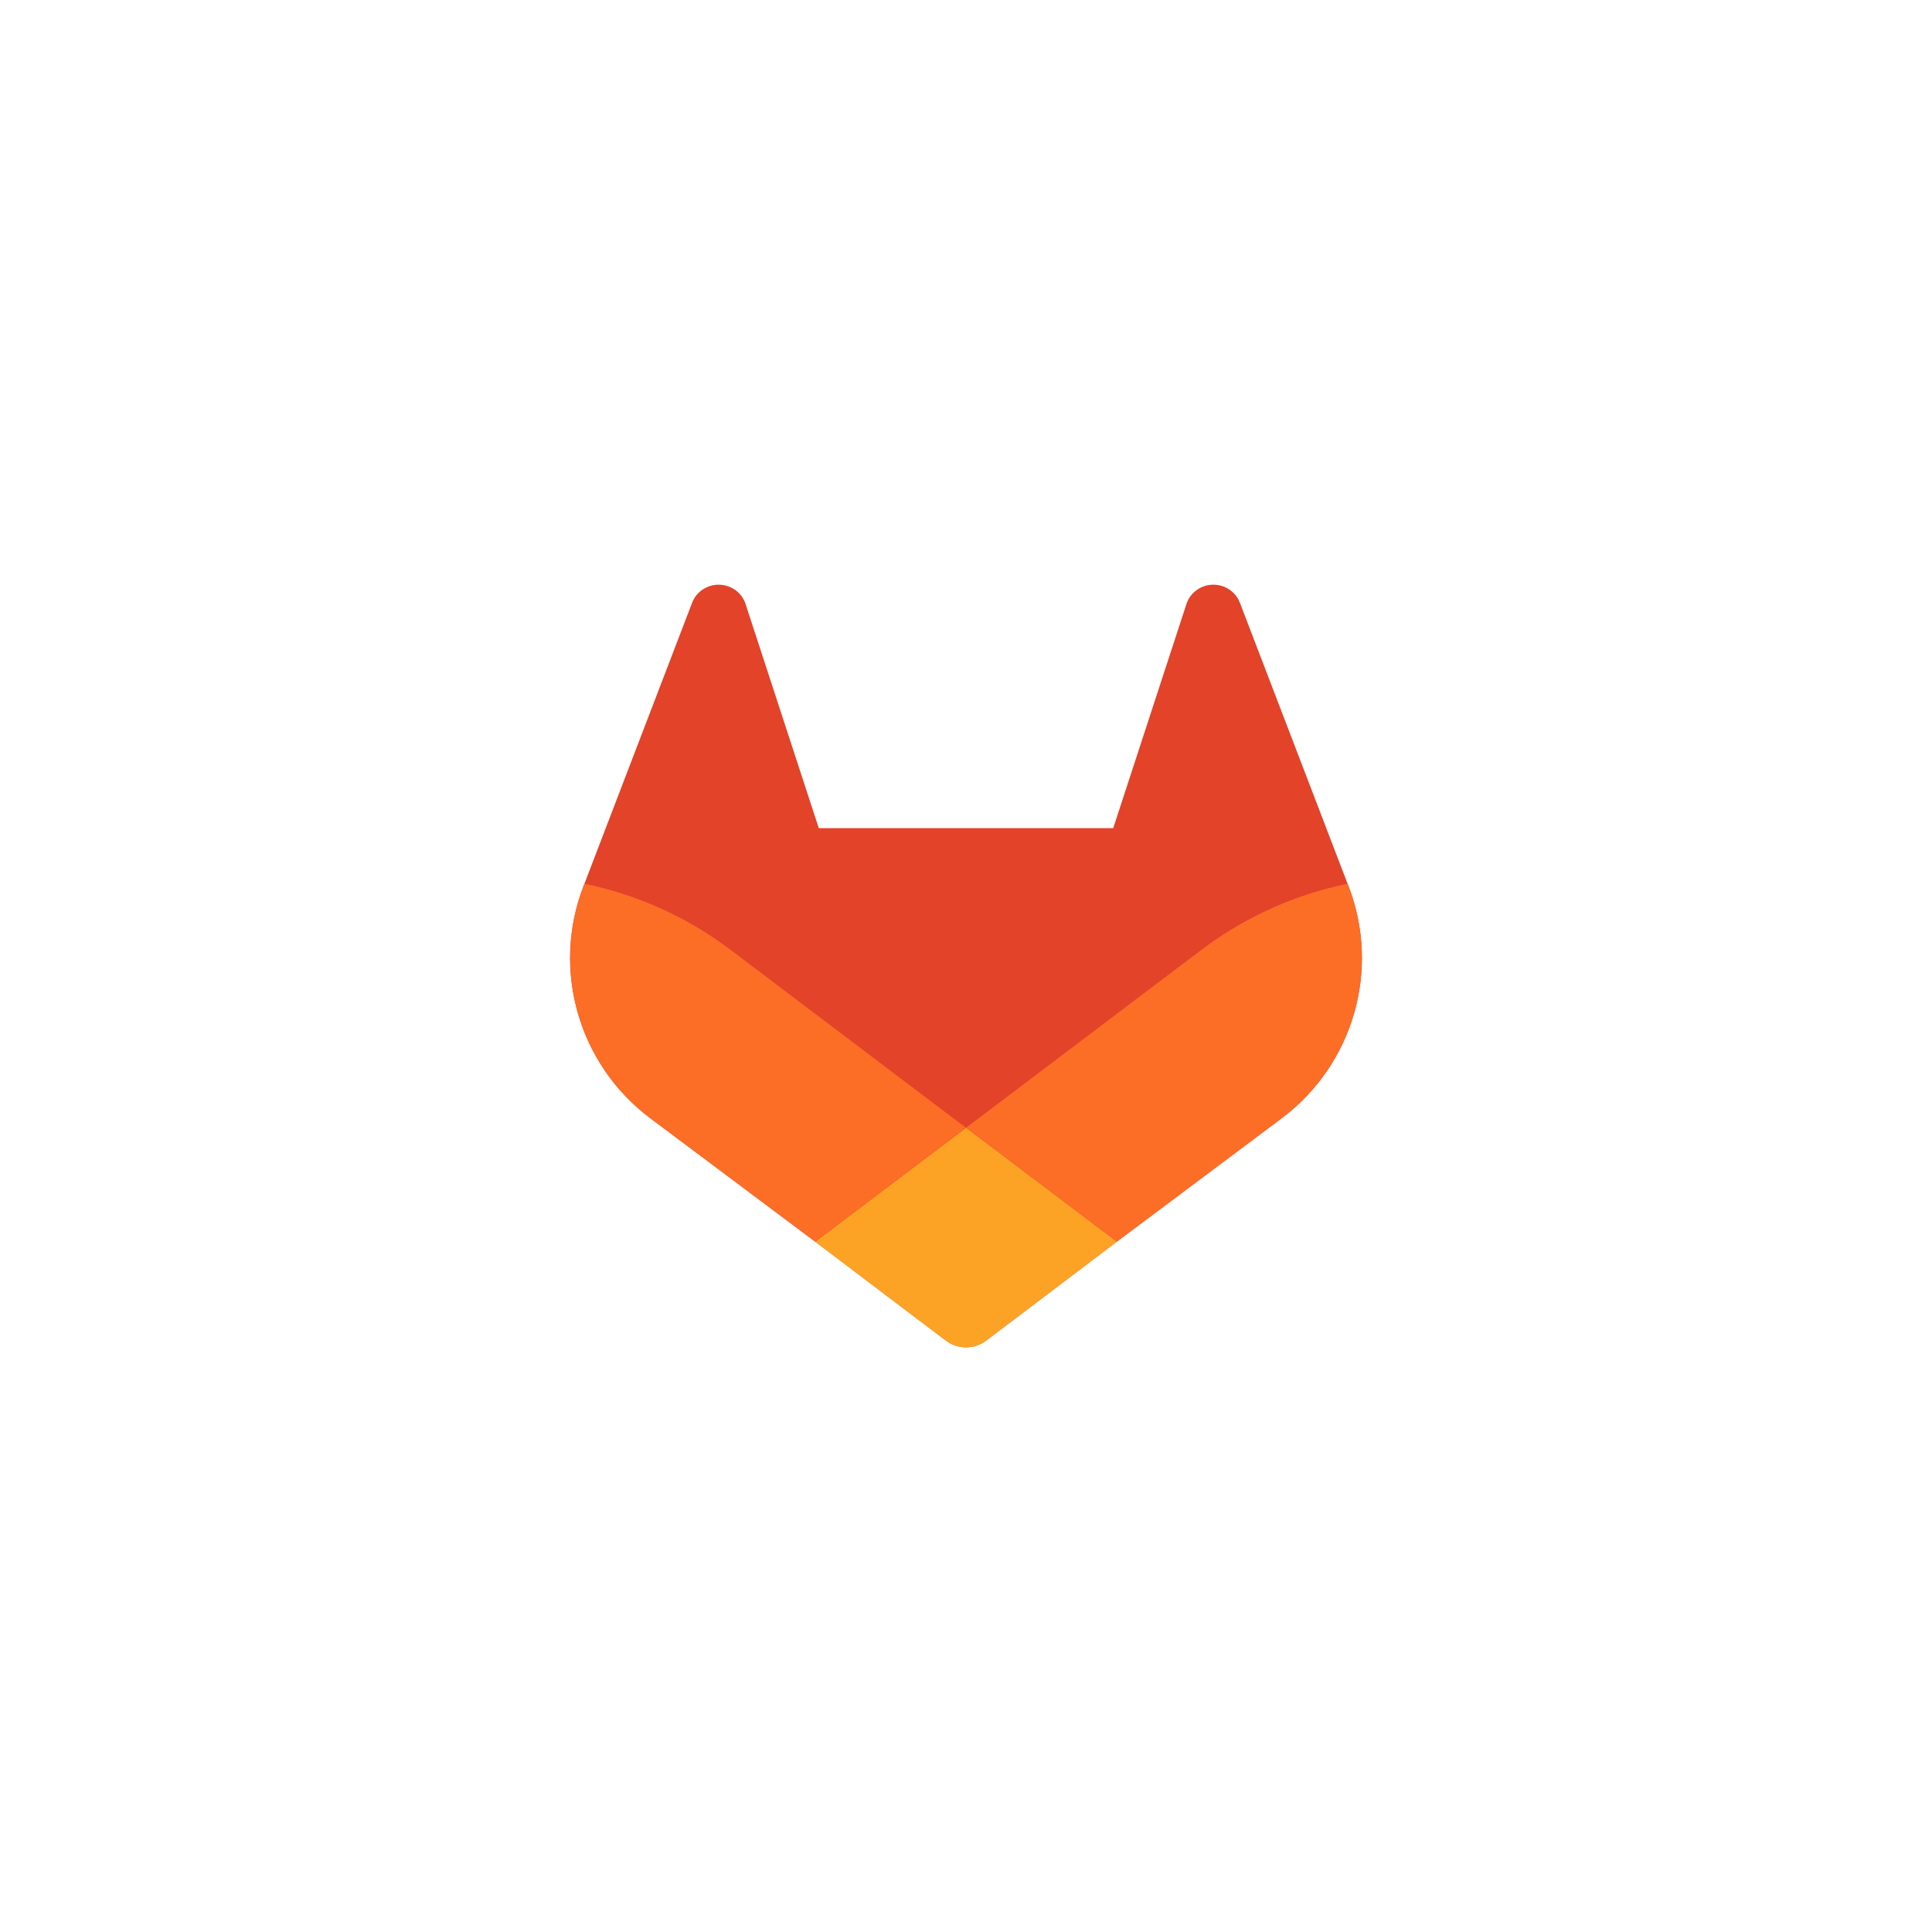
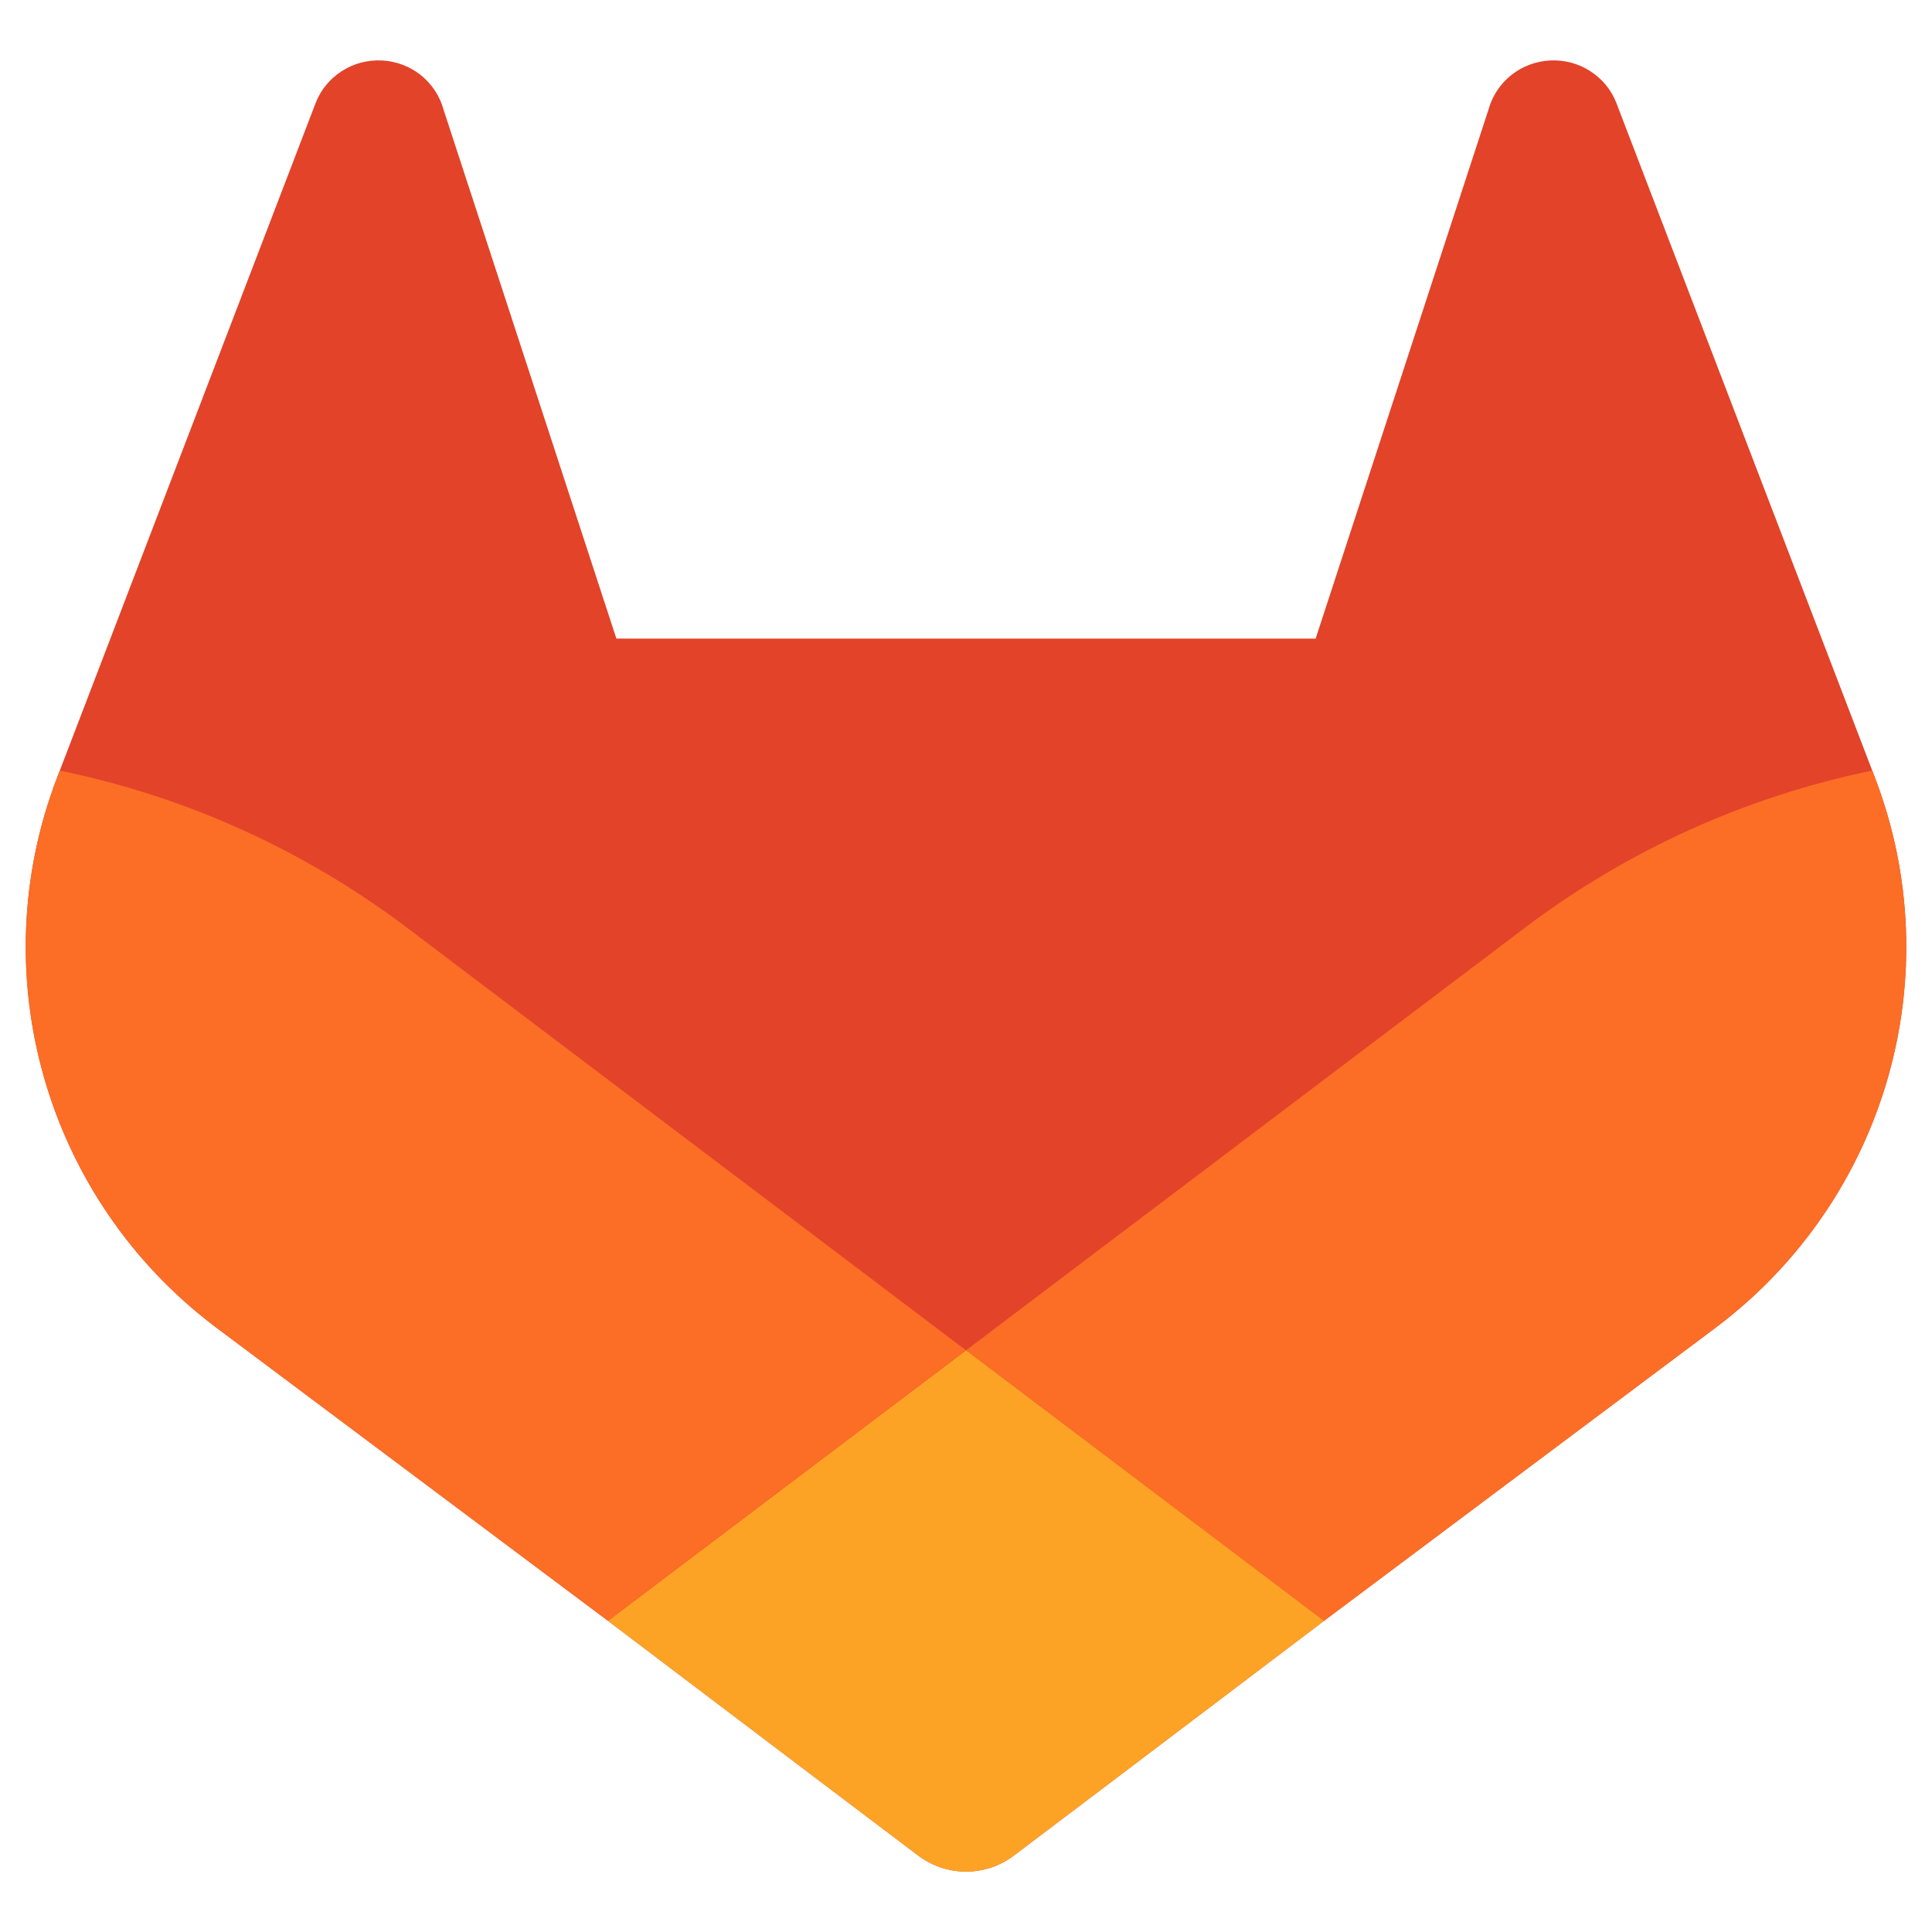
- <svg xmlns="http://www.w3.org/2000/svg" id="Layer_1" data-name="Layer 1" width="380" height="380" viewBox="0 0 380 380">
+ <svg xmlns="http://www.w3.org/2000/svg" id="Layer_1" data-name="Layer 1" width="380" height="380" viewBox="0 0 160 160">
  <defs>
    <style>
      .cls-1 {
        fill: #fca326;
      }

      .cls-2 {
        fill: #fc6d26;
      }

      .cls-3 {
        fill: #e24329;
      }
    </style>
  </defs>
-   <path class="cls-3" d="M265.264,174.372l-.213-.558-21.199-55.309c-.424-1.084-1.185-1.996-2.177-2.627-.988-.634-2.147-.933-3.323-.87-1.169.062-2.292.489-3.208,1.218-.91.736-1.566,1.73-1.875,2.853l-14.313,43.807h-57.91l-14.313-43.807c-.309-1.123-.965-2.118-1.875-2.853-.916-.729-2.039-1.156-3.208-1.218-1.175-.062-2.335.236-3.323.87-.992.63-1.753,1.543-2.177,2.627l-21.199,55.312-.213.555c-6.282,16.385-.929,34.908,13.059,45.488.026.016.049.036.076.056l.187.141,32.291,24.174,15.972,12.09,9.72,7.349c2.341,1.773,5.579,1.773,7.92,0l9.719-7.349,15.968-12.09,32.481-24.315c.03-.023.056-.043.085-.066,13.978-10.58,19.327-29.096,13.049-45.478Z" />
-   <path class="cls-2" d="M265.264,174.372l-.213-.558c-10.517,2.161-20.204,6.61-28.498,12.816-.135.099-25.205,19.058-46.552,35.197,15.85,11.985,29.648,22.404,29.648,22.404l32.481-24.315c.03-.023.056-.043.085-.066,13.978-10.58,19.327-29.096,13.049-45.478Z" />
-   <path class="cls-1" d="M160.35,244.231l15.972,12.09,9.72,7.349c2.341,1.773,5.579,1.773,7.92,0l9.719-7.349,15.968-12.09s-13.798-10.419-29.648-22.404c-15.853,11.985-29.651,22.404-29.651,22.404Z" />
-   <path class="cls-2" d="M143.446,186.63c-8.291-6.203-17.974-10.655-28.495-12.813l-.213.555c-6.282,16.385-.929,34.908,13.059,45.488.026.016.049.036.076.056l.187.141,32.291,24.174s13.798-10.419,29.651-22.404c-21.347-16.139-46.42-35.098-46.555-35.197Z" />
+   <path class="cls-3" d="M155.264,64.372l-.213-.558-21.199-55.309c-.424-1.084-1.185-1.996-2.177-2.627-.988-.634-2.147-.933-3.323-.87-1.169.062-2.292.489-3.208,1.218-.91.736-1.566,1.73-1.875,2.853l-14.313,43.807h-57.91l-14.313-43.807c-.309-1.123-.965-2.118-1.875-2.853-.916-.729-2.039-1.156-3.208-1.218-1.175-.062-2.335.236-3.323.87-.992.63-1.753,1.543-2.177,2.627l-21.199,55.312-.213.555c-6.282,16.385-.929,34.908,13.059,45.488.026.016.049.036.076.056l.187.141,32.291,24.174,15.972,12.09,9.72,7.349c2.341,1.773,5.579,1.773,7.92,0l9.719-7.349,15.968-12.09,32.481-24.315c.03-.023.056-.043.085-.066,13.978-10.58,19.327-29.096,13.049-45.478Z" />
+   <path class="cls-2" d="M155.264,64.372l-.213-.558c-10.517,2.161-20.204,6.61-28.498,12.816-.135.099-25.205,19.058-46.552,35.197,15.85,11.985,29.648,22.404,29.648,22.404l32.481-24.315c.03-.023.056-.043.085-.066,13.978-10.58,19.327-29.096,13.049-45.478Z" />
+   <path class="cls-1" d="M50.35,134.231l15.972,12.09,9.72,7.349c2.341,1.773,5.579,1.773,7.92,0l9.719-7.349,15.968-12.09s-13.798-10.419-29.648-22.404c-15.853,11.985-29.651,22.404-29.651,22.404Z" />
+   <path class="cls-2" d="M33.446,76.63c-8.291-6.203-17.974-10.655-28.495-12.813l-.213.555c-6.282,16.385-.929,34.908,13.059,45.488.026.016.049.036.076.056l.187.141,32.291,24.174s13.798-10.419,29.651-22.404c-21.347-16.139-46.42-35.098-46.555-35.197Z" />
</svg>
